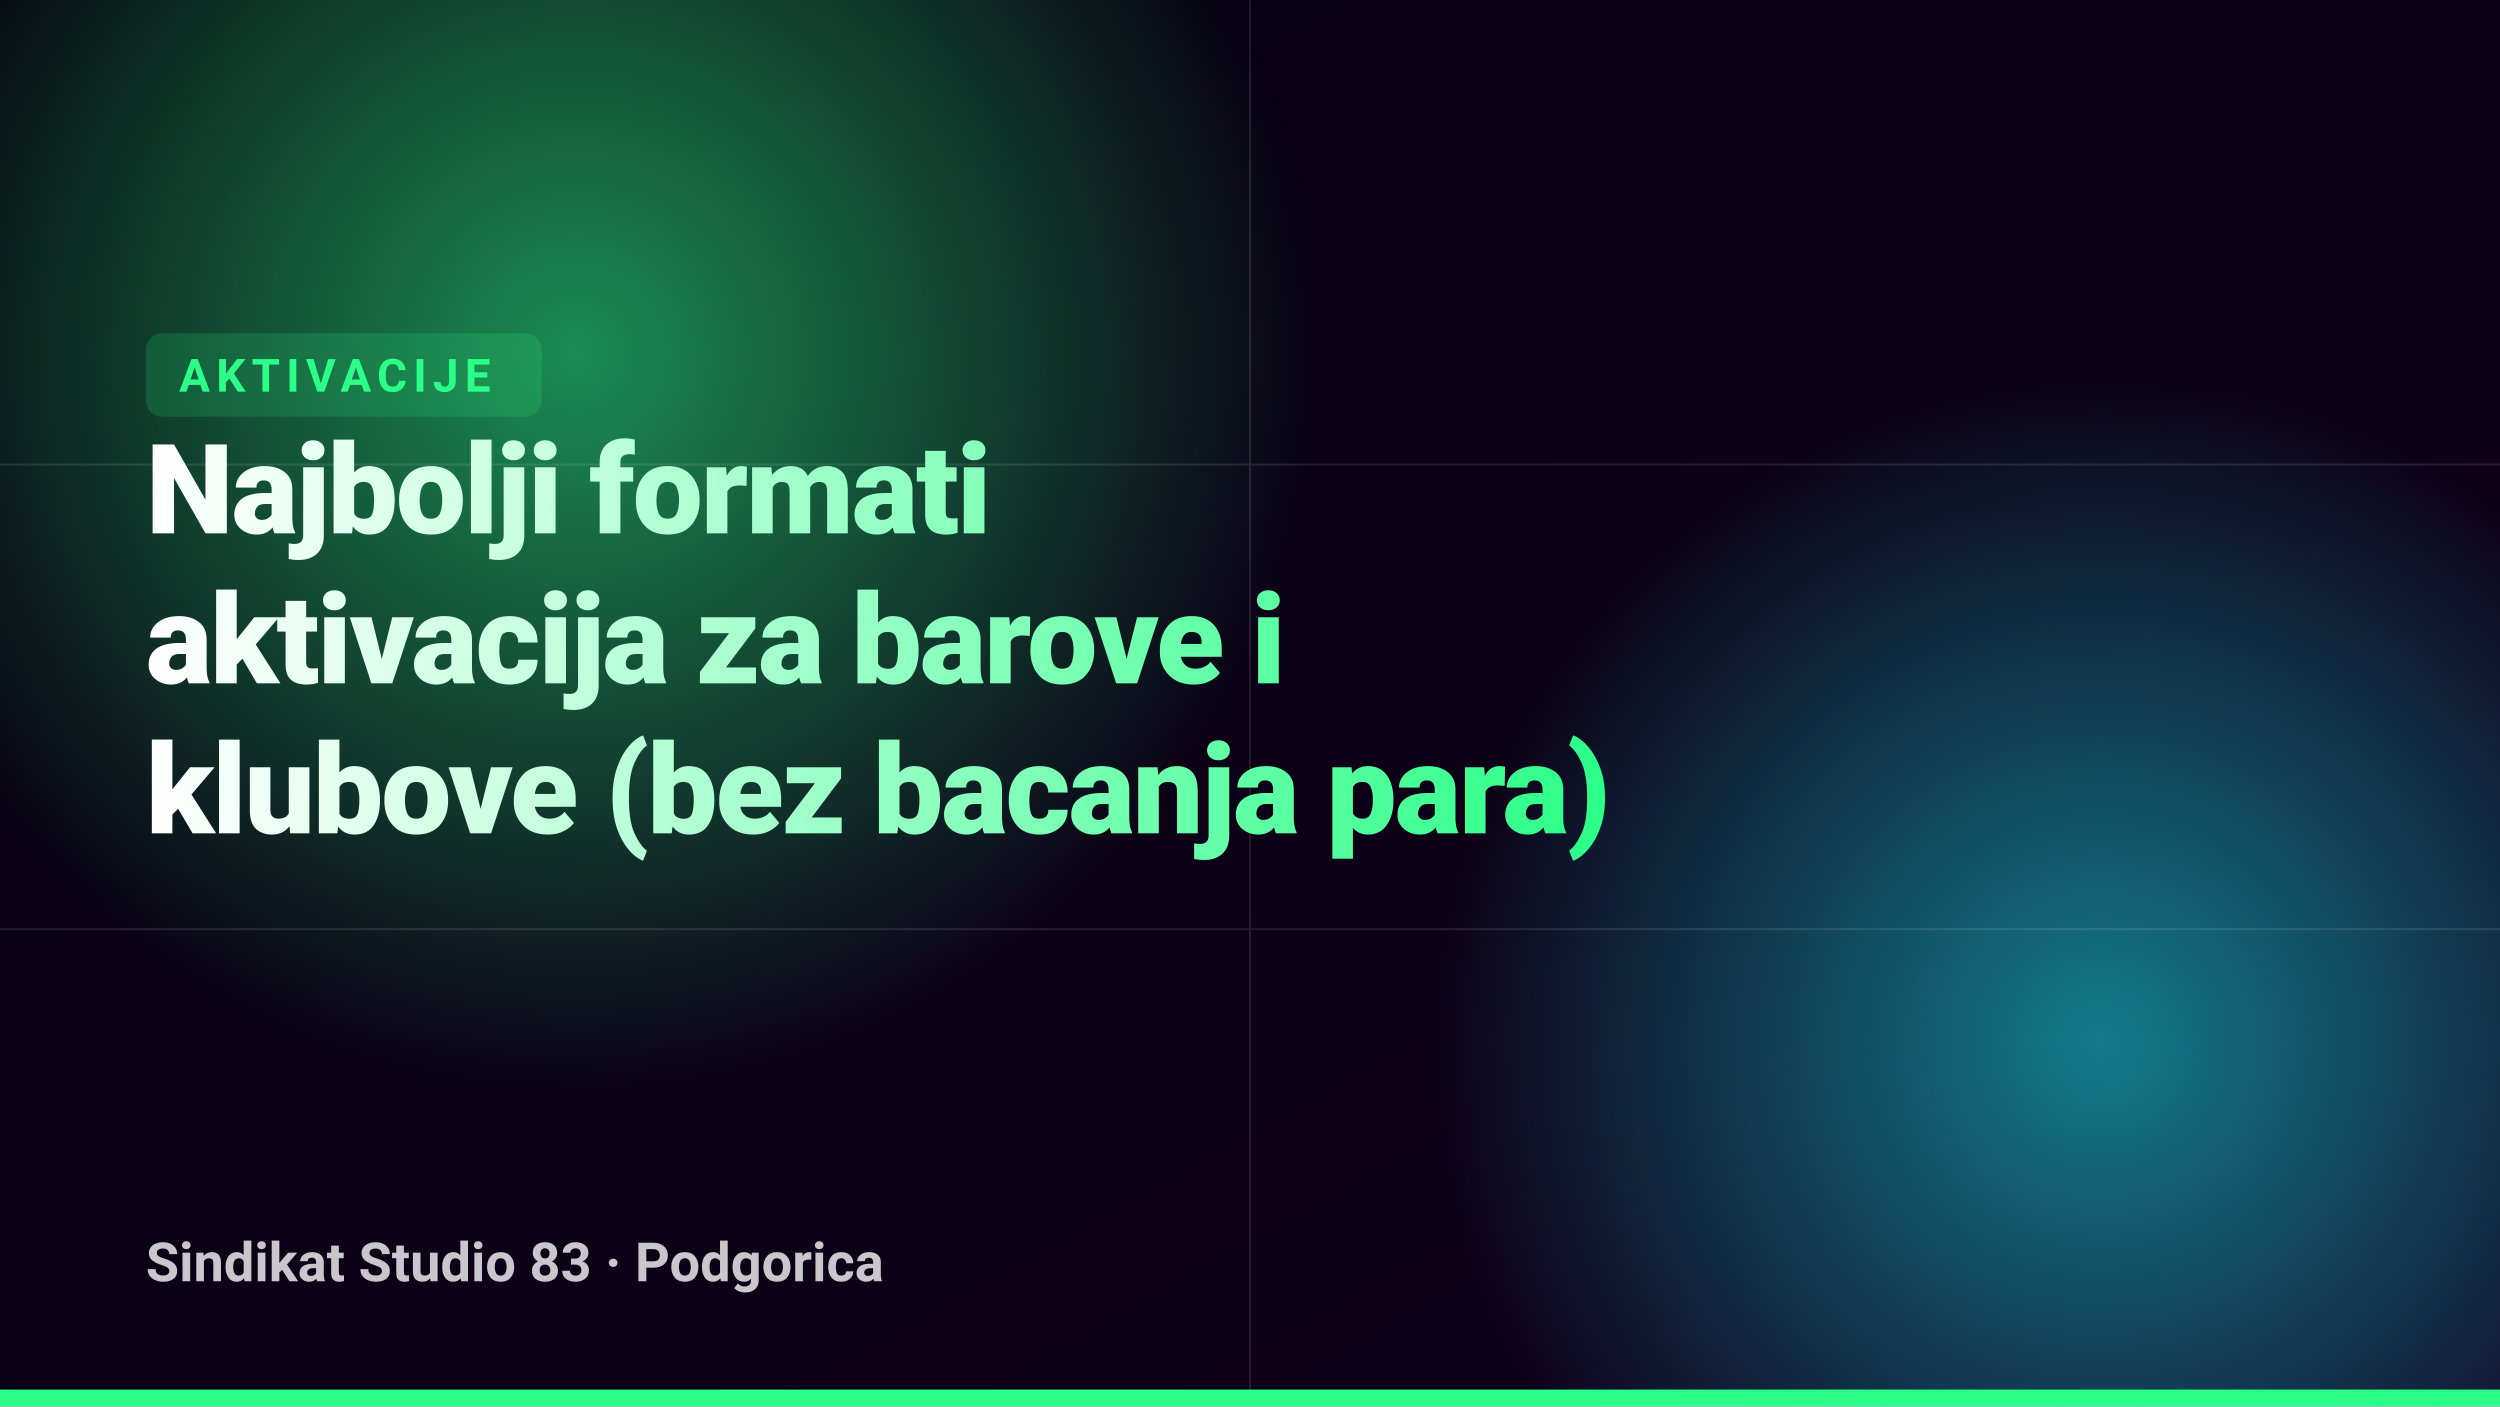
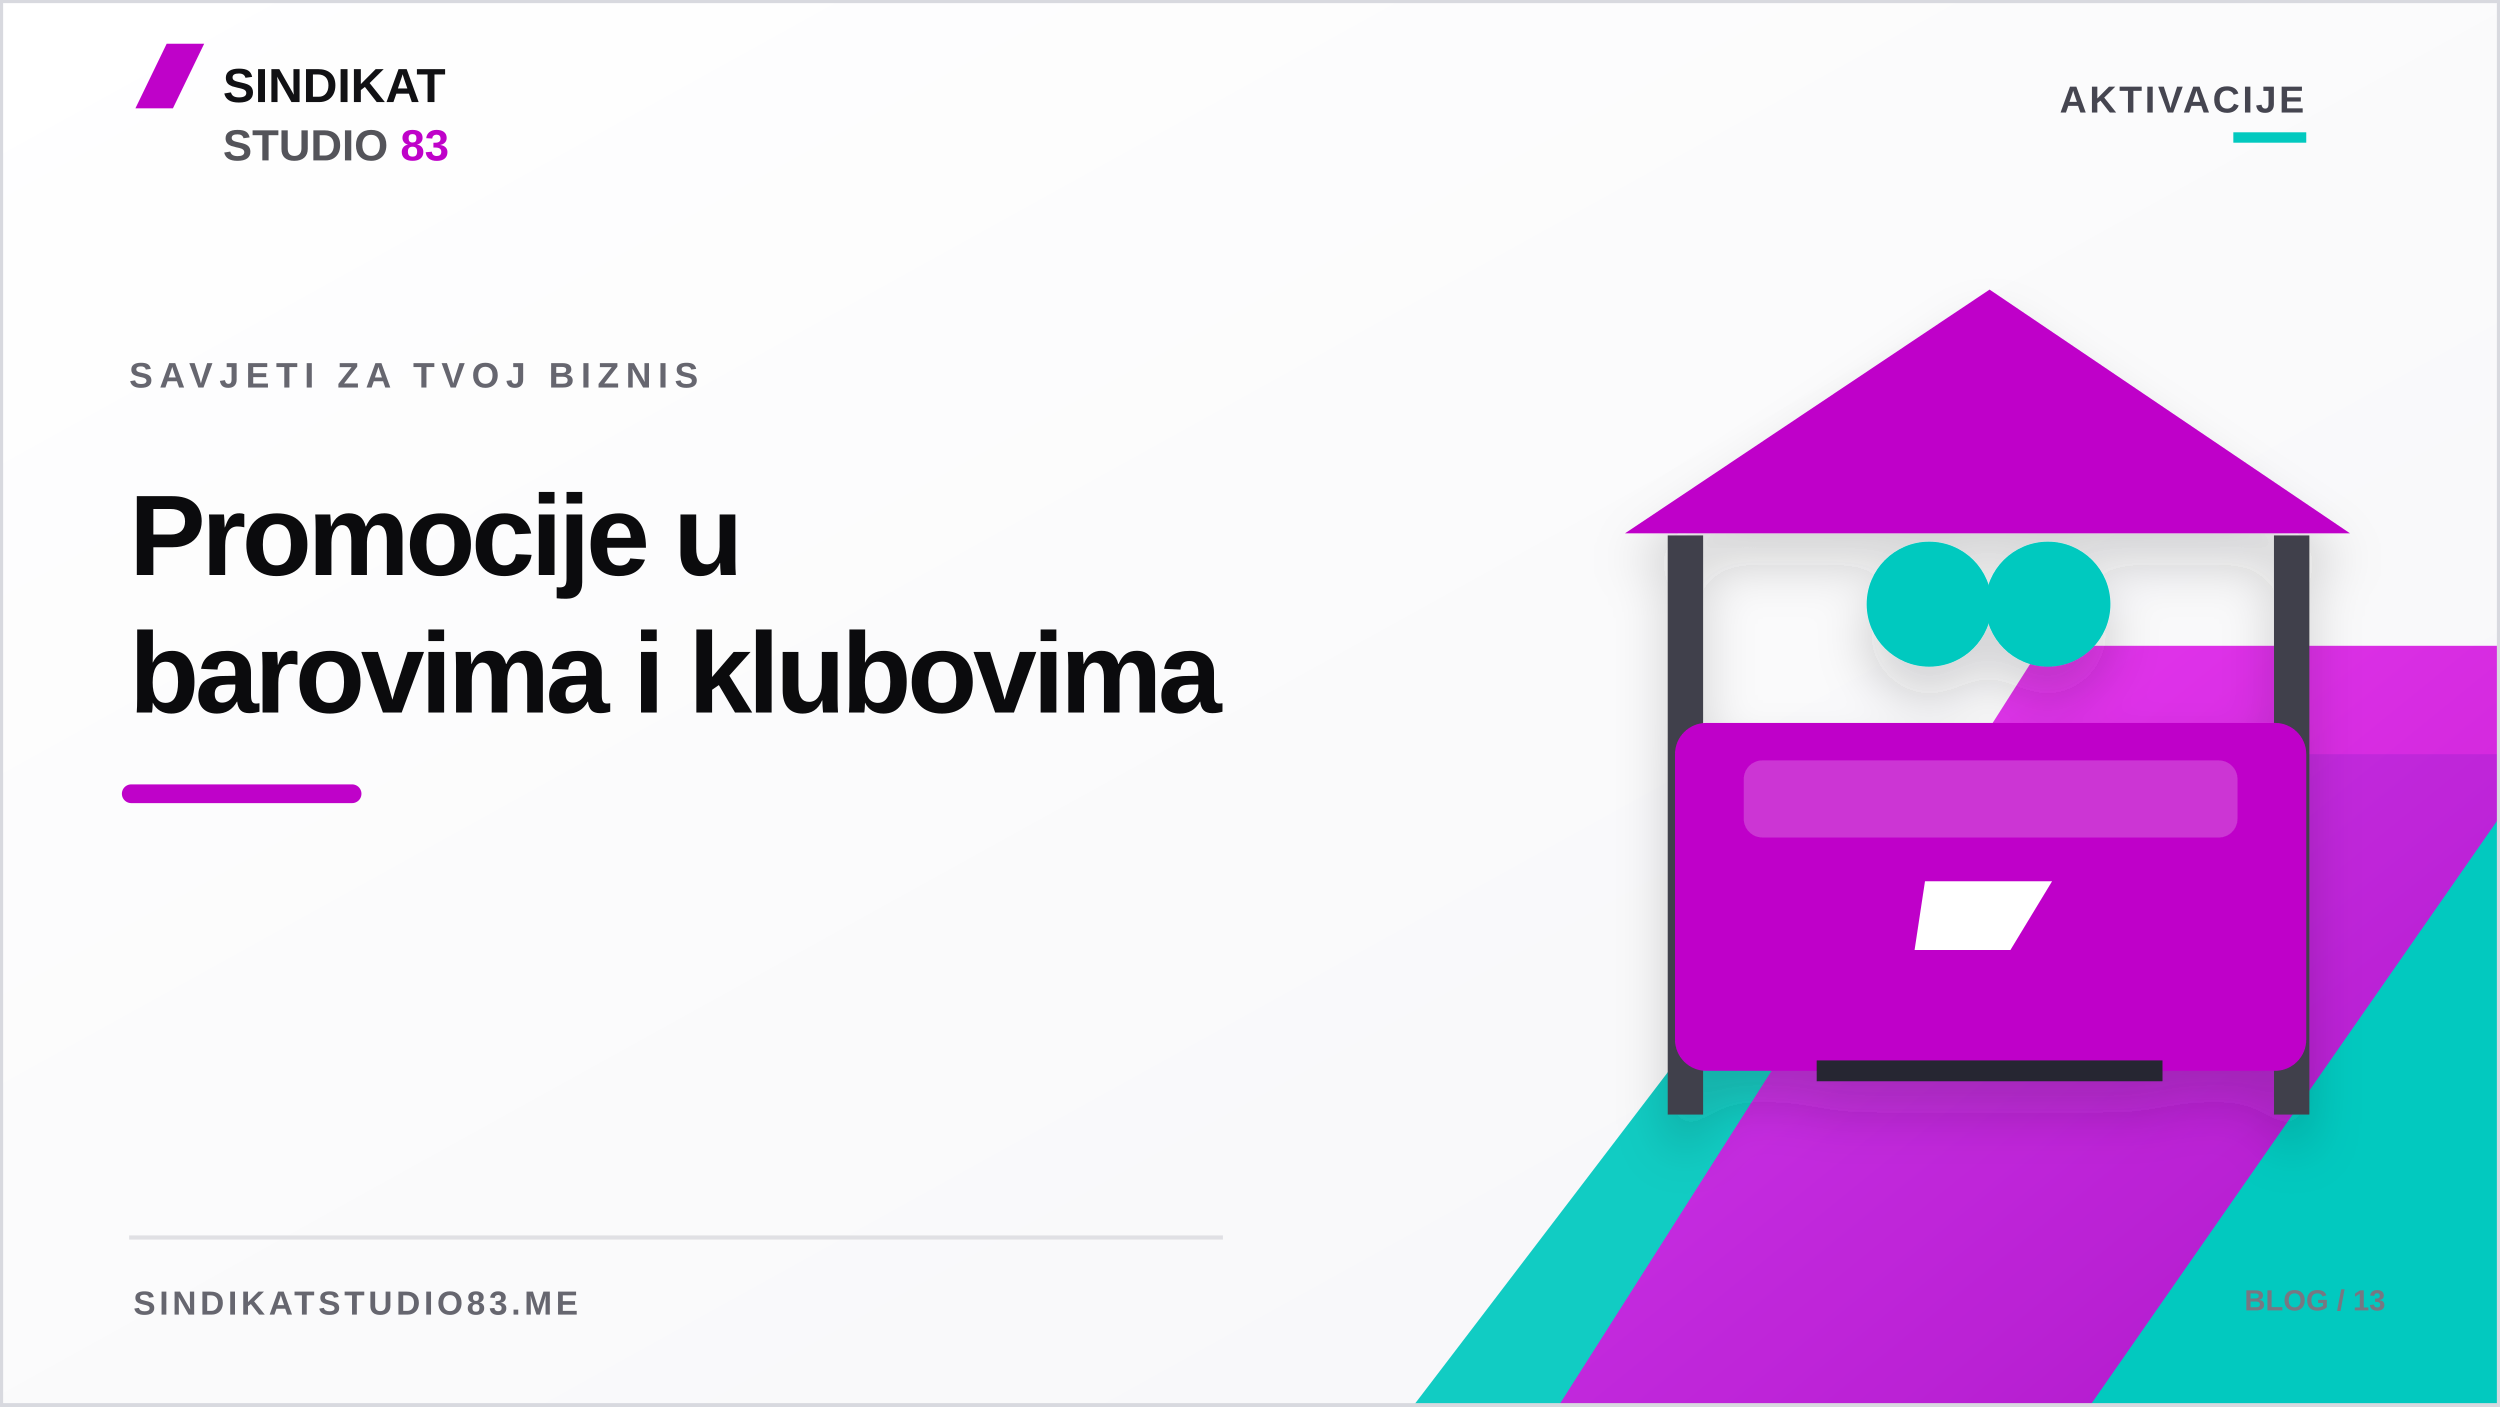
- <svg xmlns="http://www.w3.org/2000/svg" viewBox="0 0 1200 675" width="1200" height="675" role="img" aria-label="Najbolji formati aktivacija za barove i klubove (bez bacanja para)">
+ <svg xmlns="http://www.w3.org/2000/svg" width="1200" height="675" viewBox="0 0 1200 675" role="img" aria-label="Promocije u barovima i klubovima - Sindikat Studio 83">
  <defs>
-     <linearGradient id="bg" x1="0" y1="0" x2="1" y2="1">
-       <stop offset="0" stop-color="#05010D" />
-       <stop offset="1" stop-color="#12011F" />
+     <linearGradient id="paper" x1="0" y1="0" x2="1" y2="1">
+       <stop stop-color="#FFFFFF" />
+       <stop offset="1" stop-color="#F6F6F8" />
    </linearGradient>
-     <radialGradient id="g1" cx="50%" cy="50%" r="50%">
-       <stop offset="0" stop-color="#2BFF88" stop-opacity="0.55" />
-       <stop offset="1" stop-color="#2BFF88" stop-opacity="0" />
-     </radialGradient>
-     <radialGradient id="g2" cx="50%" cy="50%" r="50%">
-       <stop offset="0" stop-color="#18F5FF" stop-opacity="0.5" />
-       <stop offset="1" stop-color="#18F5FF" stop-opacity="0" />
-     </radialGradient>
-     <linearGradient id="txt" x1="0" y1="0" x2="1" y2="0">
-       <stop offset="0" stop-color="#FFFFFF" />
-       <stop offset="1" stop-color="#2BFF88" />
+     <linearGradient id="violet" x1="0" x2="1" y1="0" y2="1">
+       <stop stop-color="#E92AF4" />
+       <stop offset="1" stop-color="#BF02C9" />
    </linearGradient>
+     <filter id="shadow" x="-30%" y="-30%" width="170%" height="180%">
+       <feDropShadow dx="0" dy="15" stdDeviation="12" flood-color="#23212A" flood-opacity=".18" />
+     </filter>
  </defs>
-   <rect width="1200" height="675" fill="url(#bg)" />
-   <circle cx="276" cy="169" r="360" fill="url(#g1)" />
-   <circle cx="1008" cy="500" r="320" fill="url(#g2)" />
-   <g opacity="0.10" stroke="#FFFFFF" stroke-width="1">
-     <line x1="0" y1="223" x2="1200" y2="223" />
-     <line x1="0" y1="446" x2="1200" y2="446" />
-     <line x1="600" y1="0" x2="600" y2="675" />
+   <rect width="1200" height="675" fill="url(#paper)" />
+   <path d="M679 674L917 362H1200V675Z" fill="#02C9BF" opacity=".94" />
+   <path d="M748 675L980 310H1200V675Z" fill="url(#violet)" opacity=".9" />
+   <path d="M1003 675L1200 392V675Z" fill="#02C9BF" />
+   <path d="M0 0H1200V675H0Z" fill="none" stroke="#D8D9DF" stroke-width="3" />
+   <path d="M65 52l15-31h18L83 52Z" fill="#BF02C9" />
+   <text x="107" y="49" font-family="Arial,Helvetica,sans-serif" font-size="23" font-weight="900" fill="#111114">SINDIKAT</text>
+   <text x="107" y="77" font-family="Arial,Helvetica,sans-serif" font-size="21" font-weight="900" fill="#54545A">STUDIO <tspan fill="#BF02C9">83</tspan>
+   </text>
+   <text x="1106" y="54" text-anchor="end" font-family="Arial,Helvetica,sans-serif" font-size="18" font-weight="900" fill="#454550" letter-spacing="1.3">AKTIVACIJE</text>
+   <path d="M1072 66h35" stroke="#02C9BF" stroke-width="5" />
+   <text x="62" y="186" font-family="Arial,Helvetica,sans-serif" font-size="17" font-weight="800" letter-spacing="3.2" fill="#66666F">SAVJETI ZA TVOJ BIZNIS</text>
+   <text x="62" y="276" fill="#0B0B0D" font-size="55" font-family="Arial,Helvetica,sans-serif" font-weight="900" letter-spacing="-2">Promocije u</text>
+   <text x="62" y="342" fill="#0B0B0D" font-size="55" font-family="Arial,Helvetica,sans-serif" font-weight="900" letter-spacing="-2">barovima i klubovima</text>
+   <path d="M63 381h106" stroke="#BF02C9" stroke-width="9" stroke-linecap="round" />
+   <path d="M62 594h525" stroke="#E0E0E4" stroke-width="2" />
+   <text x="64" y="631" font-family="Arial,Helvetica,sans-serif" font-size="16" fill="#66666F" font-weight="800" letter-spacing="1.8">SINDIKATSTUDIO83.ME</text>
+   <text x="1145" y="629" text-anchor="end" font-family="Arial,Helvetica,sans-serif" font-size="14" fill="#777782" font-weight="800">BLOG / 13</text>
+   <g filter="url(#shadow)">
+     <path d="M780 256l175-117 173 117z" fill="#BF02C9" />
+     <path d="M809 257v278M1100 257v278" stroke="#40404B" stroke-width="17" />
+     <rect x="804" y="347" width="303" height="167" rx="15" fill="#BF02C9" />
+     <rect x="837" y="365" width="237" height="37" rx="9" fill="#fff" opacity=".2" />
+     <path d="M924 423h61l-20 33h-46z" fill="#fff" />
+     <circle cx="926" cy="290" r="30" fill="#02C9BF" />
+     <circle cx="983" cy="290" r="30" fill="#02C9BF" />
+     <path d="M872 514h166" stroke="#262630" stroke-width="10" />
  </g>
-   <g font-family="'Segoe UI', system-ui, -apple-system, Roboto, Arial, sans-serif">
-     <rect x="70" y="160" rx="8" ry="8" width="190" height="40" fill="#2BFF88" opacity="0.16" />
-     <text x="86" y="188" fill="#2BFF88" font-size="22" font-weight="700" letter-spacing="3">AKTIVACIJE</text>
-     <text fill="url(#txt)" font-size="60" font-weight="800" letter-spacing="-1">
-       <tspan x="70" y="256">Najbolji formati</tspan>
-       <tspan x="70" y="328">aktivacija za barove i</tspan>
-       <tspan x="70" y="400">klubove (bez bacanja para)</tspan>
-     </text>
-     <text x="70" y="615" fill="rgba(255,255,255,.78)" font-size="26" font-weight="600">Sindikat Studio 83 · Podgorica</text>
-   </g>
-   <rect x="0" y="667" width="1200" height="8" fill="#2BFF88" />
</svg>
